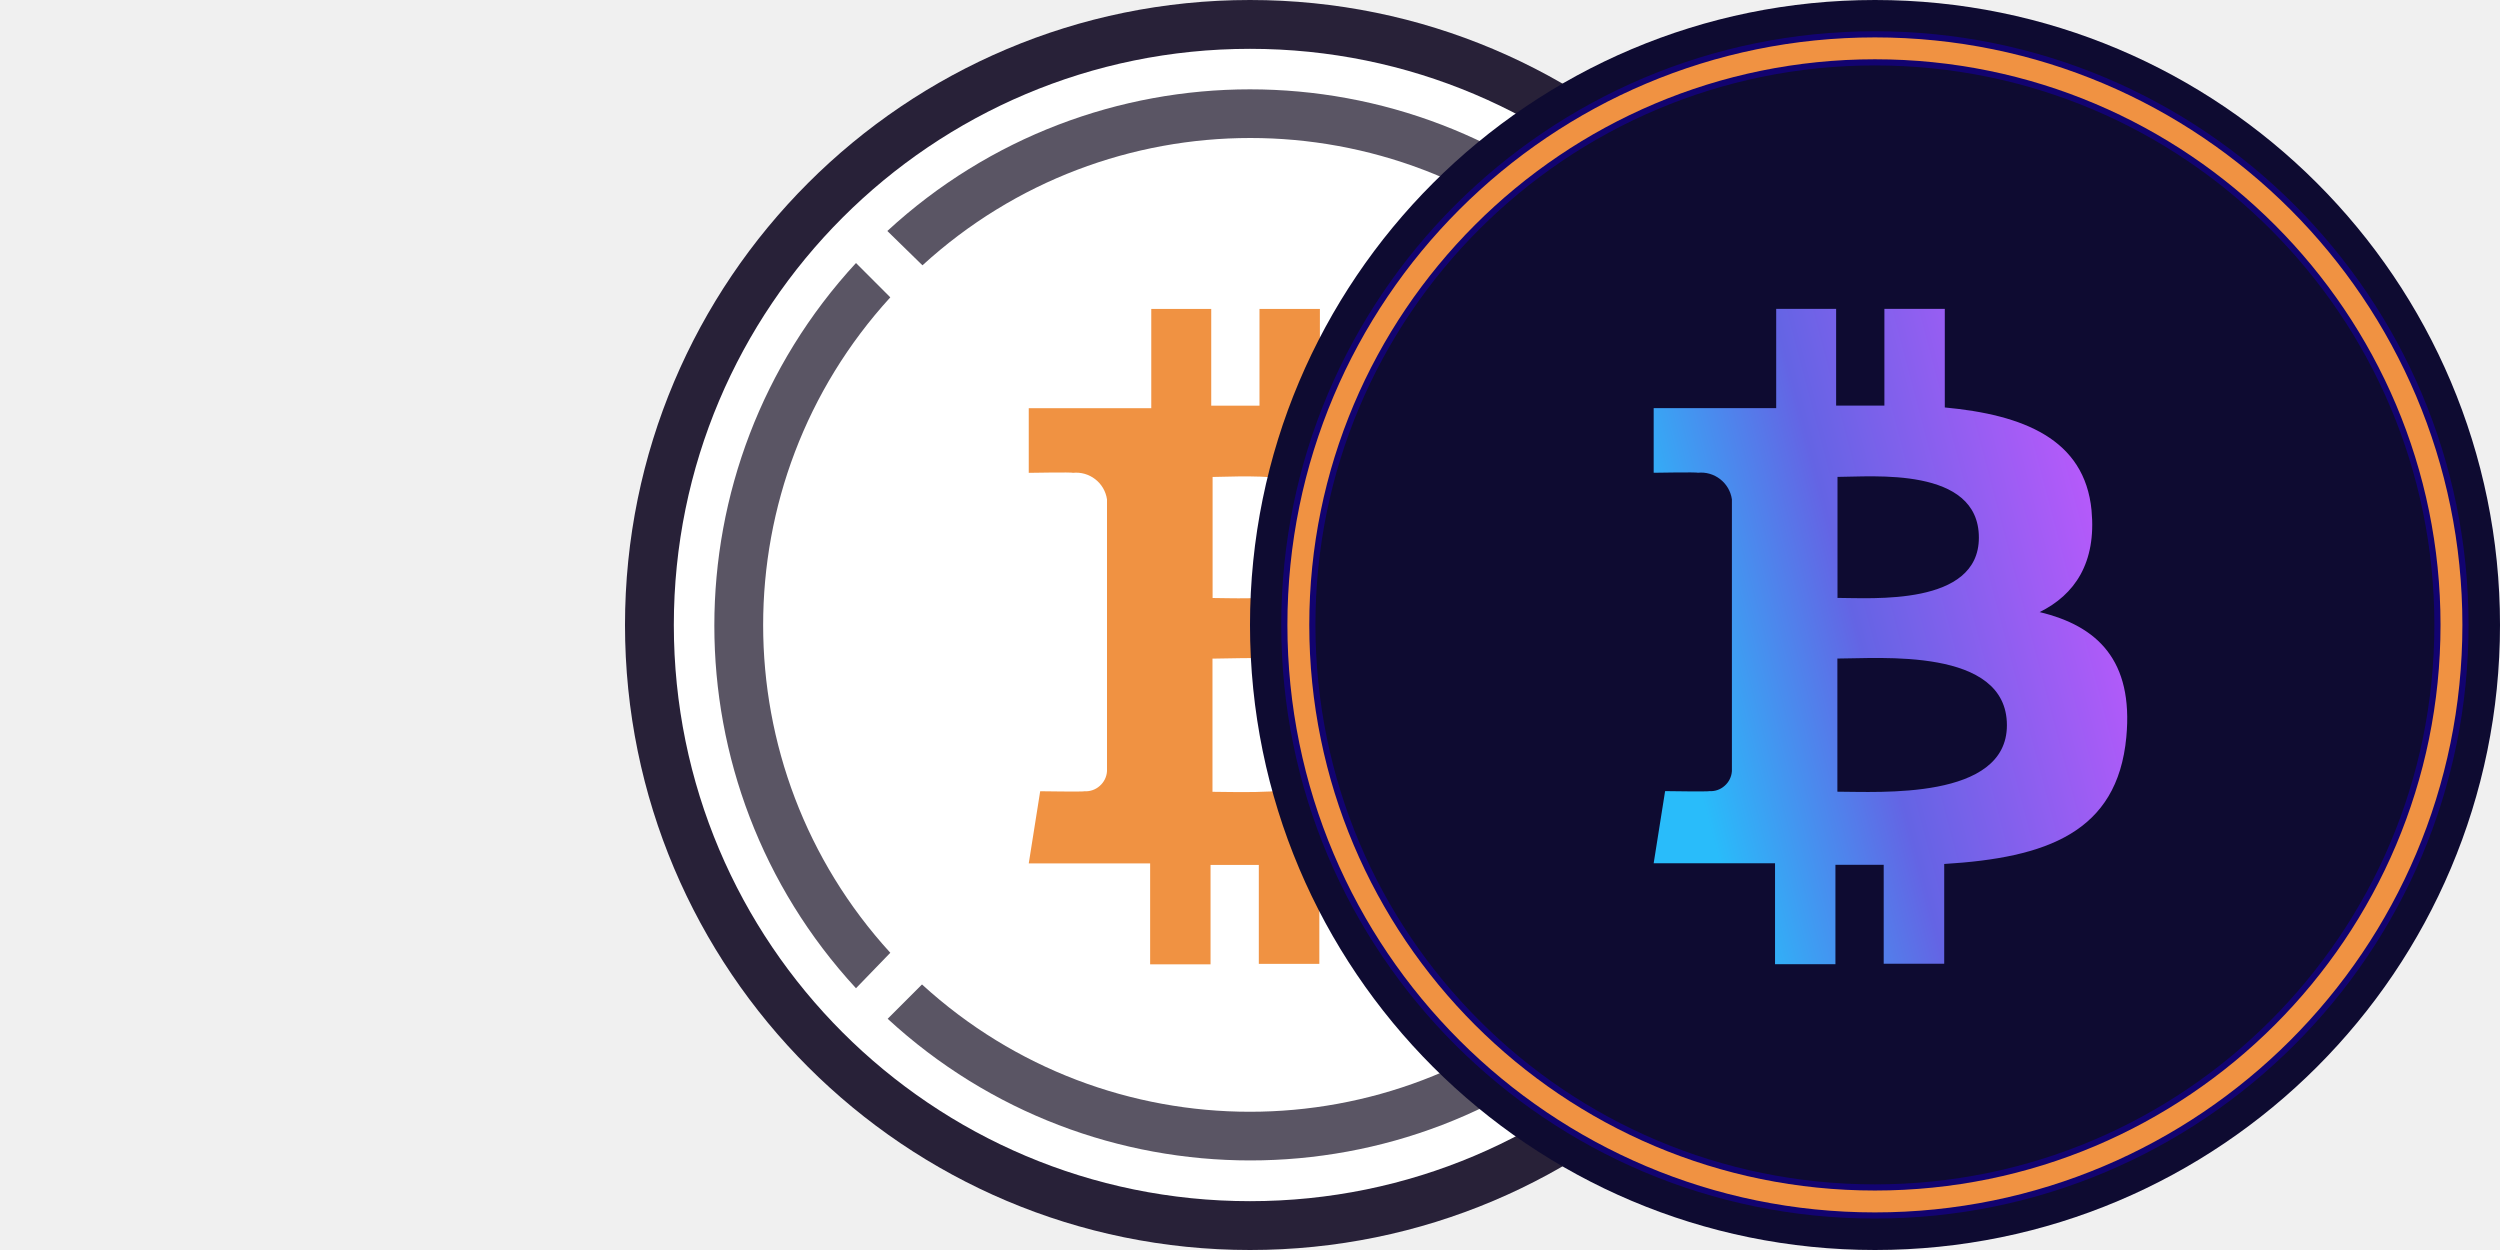
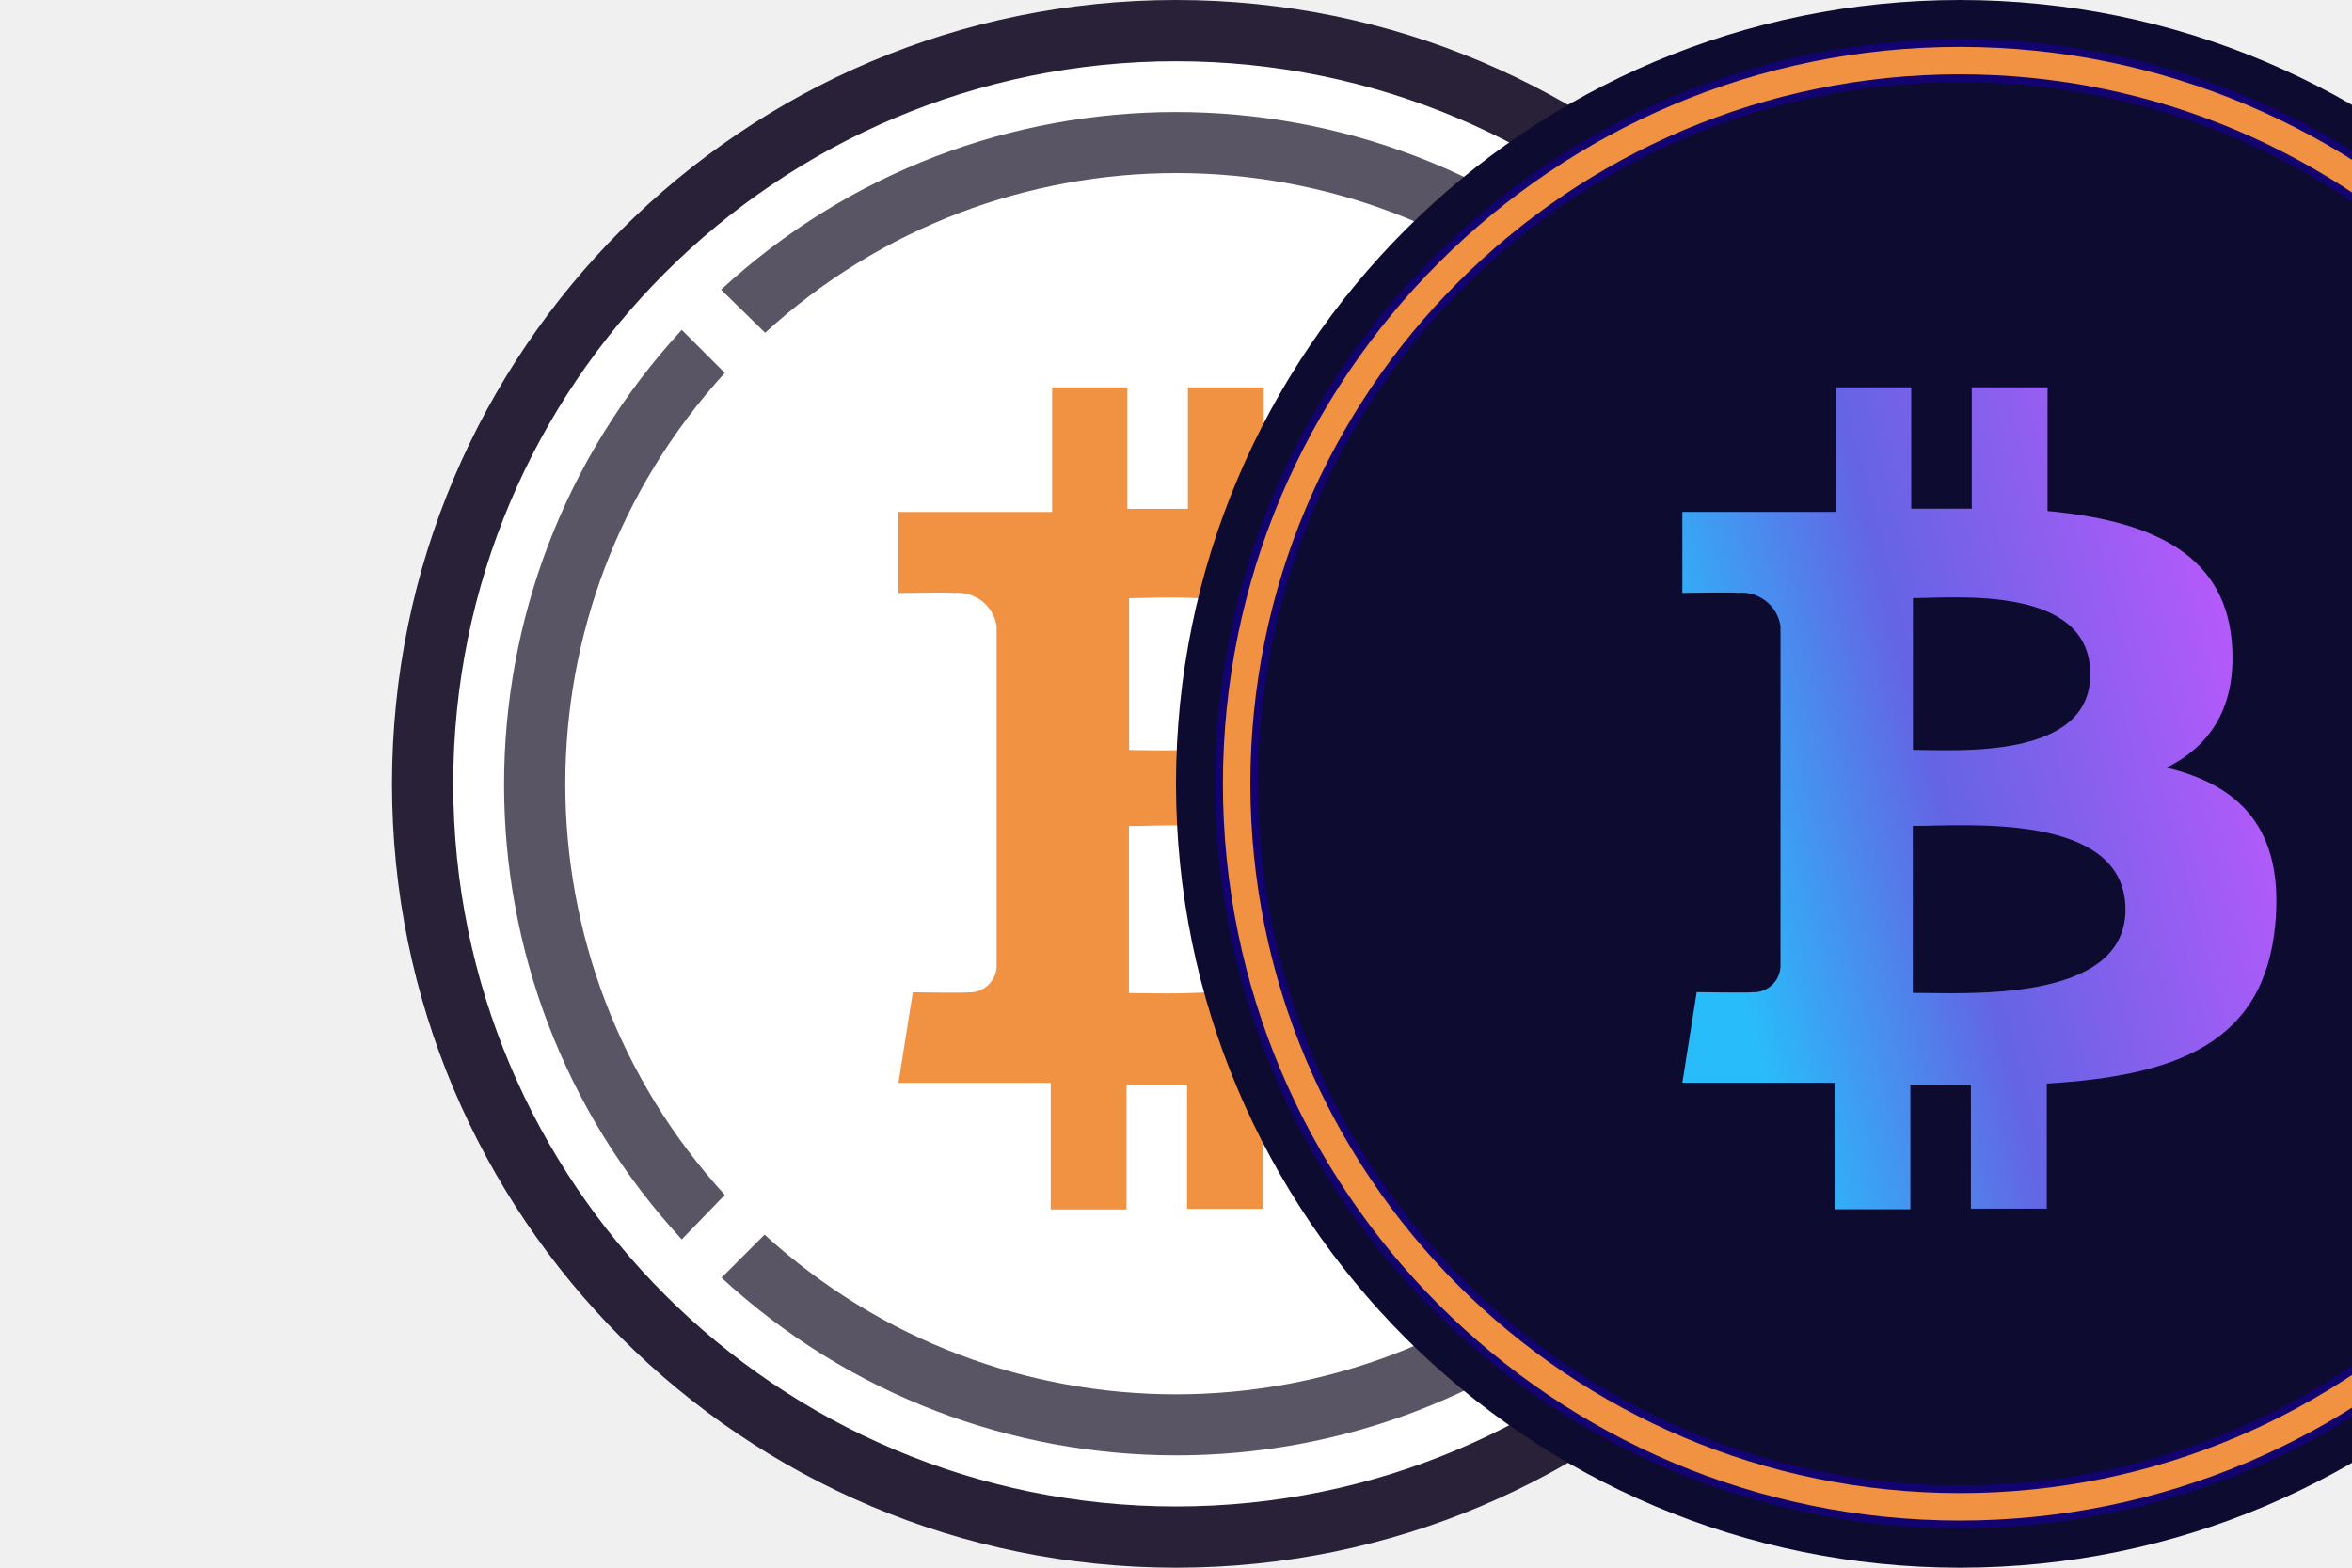
- <svg xmlns="http://www.w3.org/2000/svg" viewBox="0 0 256 128">
+ <svg xmlns="http://www.w3.org/2000/svg" viewBox="0 0 192 128">
  <svg viewBox="0 0 128 128">
    <circle cx="64" cy="64" r="64" fill="#282138" />
    <circle cx="64" cy="64" r="59" fill="#fff" />
    <path fill="#5A5564" d="m104.37 26.863-3.514 3.514a49.756 49.756 0 0 1 0 67.152l3.514 3.514a54.776 54.776 0 0 0 0-74.262zm-73.91.305a49.754 49.754 0 0 1 67.15 0l3.515-3.515a54.78 54.78 0 0 0-74.262 0zm-3.293 70.396a49.754 49.754 0 0 1 0-67.116l-3.514-3.515a54.78 54.78 0 0 0 0 74.263zm70.397 3.245a49.756 49.756 0 0 1-67.151 0l-3.515 3.515a54.78 54.78 0 0 0 74.263 0z" />
    <path fill="#F09242" d="M86.189 52.273c-.703-7.334-7.03-9.794-15.031-10.544V31.632h-6.186v9.911H60.03v-9.911h-6.14V41.8H41.344v6.619s4.569-.082 4.499 0a3.2 3.2 0 0 1 3.514 2.718v27.835a2.17 2.17 0 0 1-.75 1.511 2.15 2.15 0 0 1-1.593.54c.082.07-4.499 0-4.499 0l-1.171 7.391h12.43v10.333h6.185v-10.18h4.944V98.7H71.1V88.485c10.45-.633 17.737-3.21 18.651-12.992.738-7.873-2.964-11.388-8.88-12.805 3.596-1.77 5.822-5.05 5.319-10.415m-8.67 22.001c0 7.685-13.168 6.807-17.362 6.807V67.444c4.195.012 17.362-1.195 17.362 6.83m-2.87-19.213c0 7.03-10.989 6.174-14.48 6.174V48.841c3.491 0 14.48-1.102 14.48 6.22" />
  </svg>
  <svg x="64" fill="none" viewBox="0 0 128 128">
    <path fill="#0E0B31" d="M128 64c0-35.346-28.654-64-64-64S0 28.654 0 64s28.654 64 64 64 64-28.654 64-64" />
    <path stroke="#120370" stroke-width="3.5" d="M63.99 123.03c32.606 0 59.039-26.433 59.039-59.04S96.596 4.95 63.989 4.95 4.95 31.383 4.95 63.99s26.433 59.04 59.04 59.04Z" />
    <path stroke="#F09242" stroke-width="2.24" d="M63.99 123.03c32.606 0 59.039-26.433 59.039-59.04S96.596 4.95 63.989 4.95 4.95 31.383 4.95 63.99s26.433 59.04 59.04 59.04Z" />
    <path fill="url(#_ebtc)" d="M86.175 52.265c-.703-7.333-7.028-9.792-15.028-10.542V31.626h-6.185v9.91h-4.943v-9.91h-6.137v10.167H41.336v6.618s4.568-.081 4.498 0a3.2 3.2 0 0 1 3.513 2.718V78.96a2.18 2.18 0 0 1-.749 1.511 2.14 2.14 0 0 1-1.593.539c.082.07-4.498 0-4.498 0l-1.171 7.39h12.427v10.332h6.185V88.553h4.943v10.132h6.196V88.471c10.449-.632 17.735-3.21 18.648-12.99.738-7.871-2.963-11.386-8.879-12.803 3.597-1.769 5.822-5.048 5.318-10.412m-8.667 21.998c0 7.684-13.166 6.805-17.36 6.805V67.435c4.194.011 17.36-1.195 17.36 6.829m-2.87-19.21c0 7.027-10.988 6.172-14.478 6.172V48.834c3.49 0 14.478-1.1 14.478 6.22" />
    <defs>
      <linearGradient id="_ebtc" x1="44.696" x2="89.179" y1="75.713" y2="64.024" gradientUnits="userSpaceOnUse">
        <stop stop-color="#29BCFA" />
        <stop offset=".43" stop-color="#6464E4" />
        <stop offset="1" stop-color="#B45AFA" />
      </linearGradient>
    </defs>
  </svg>
</svg>
